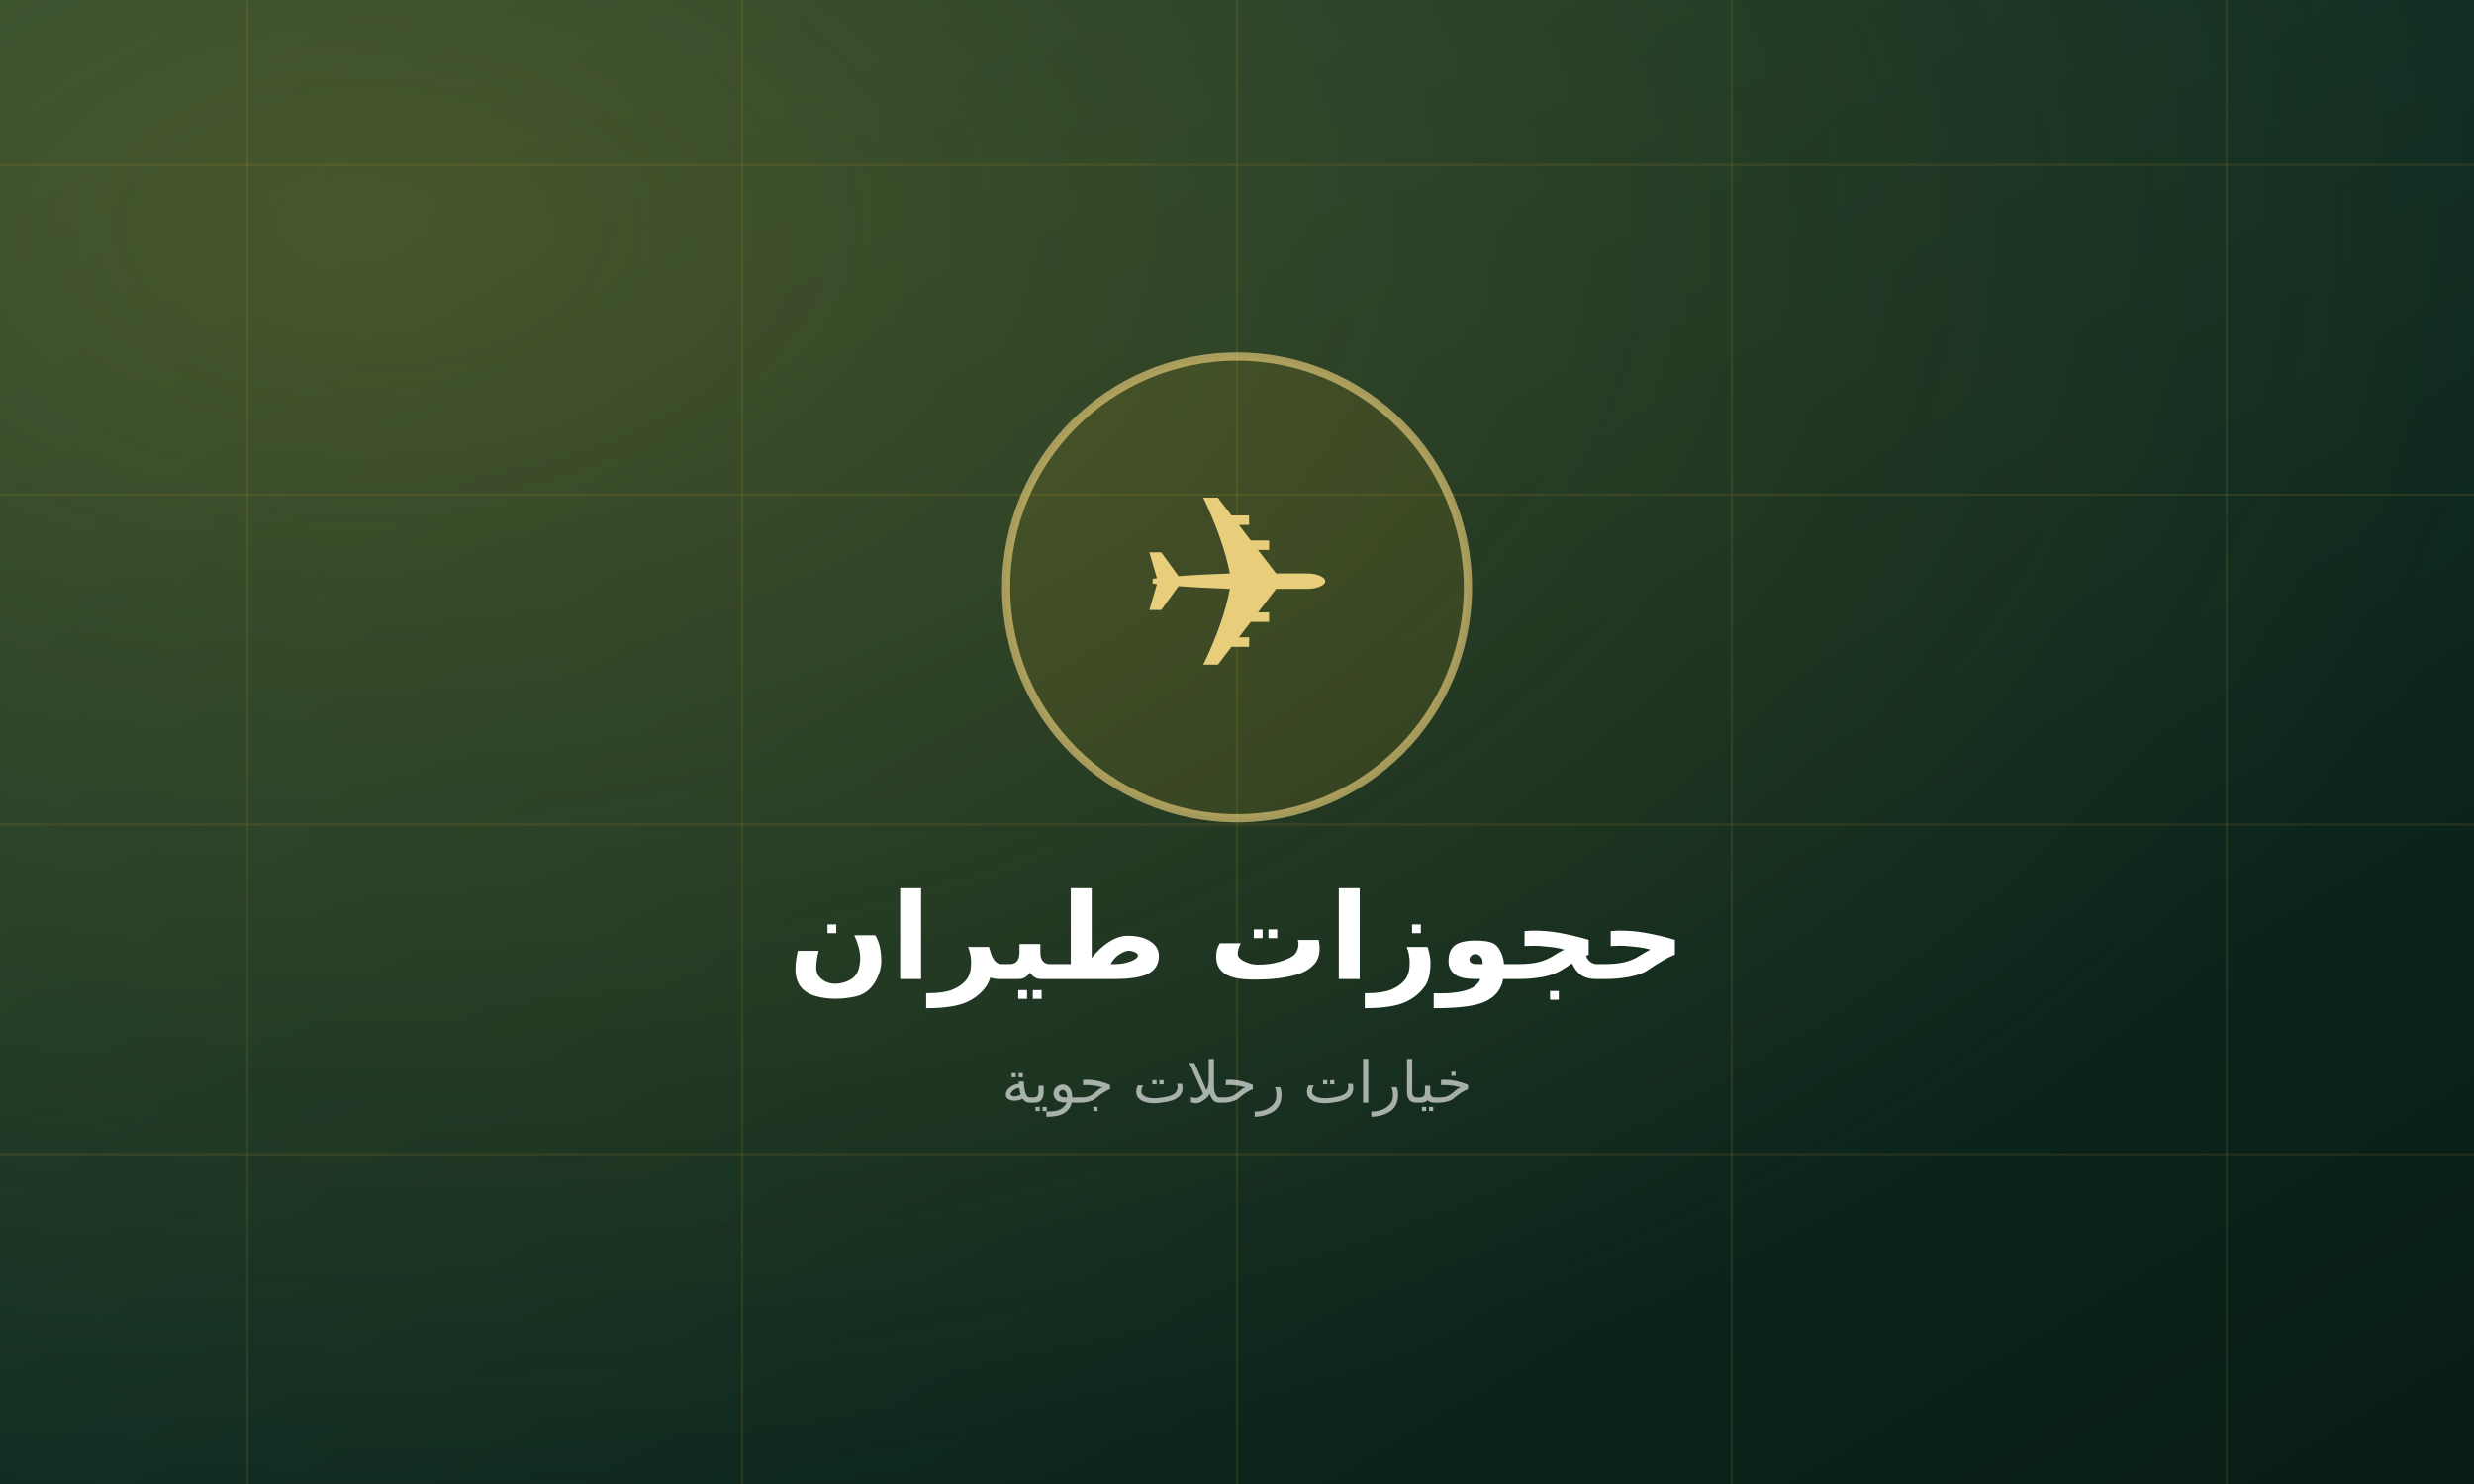
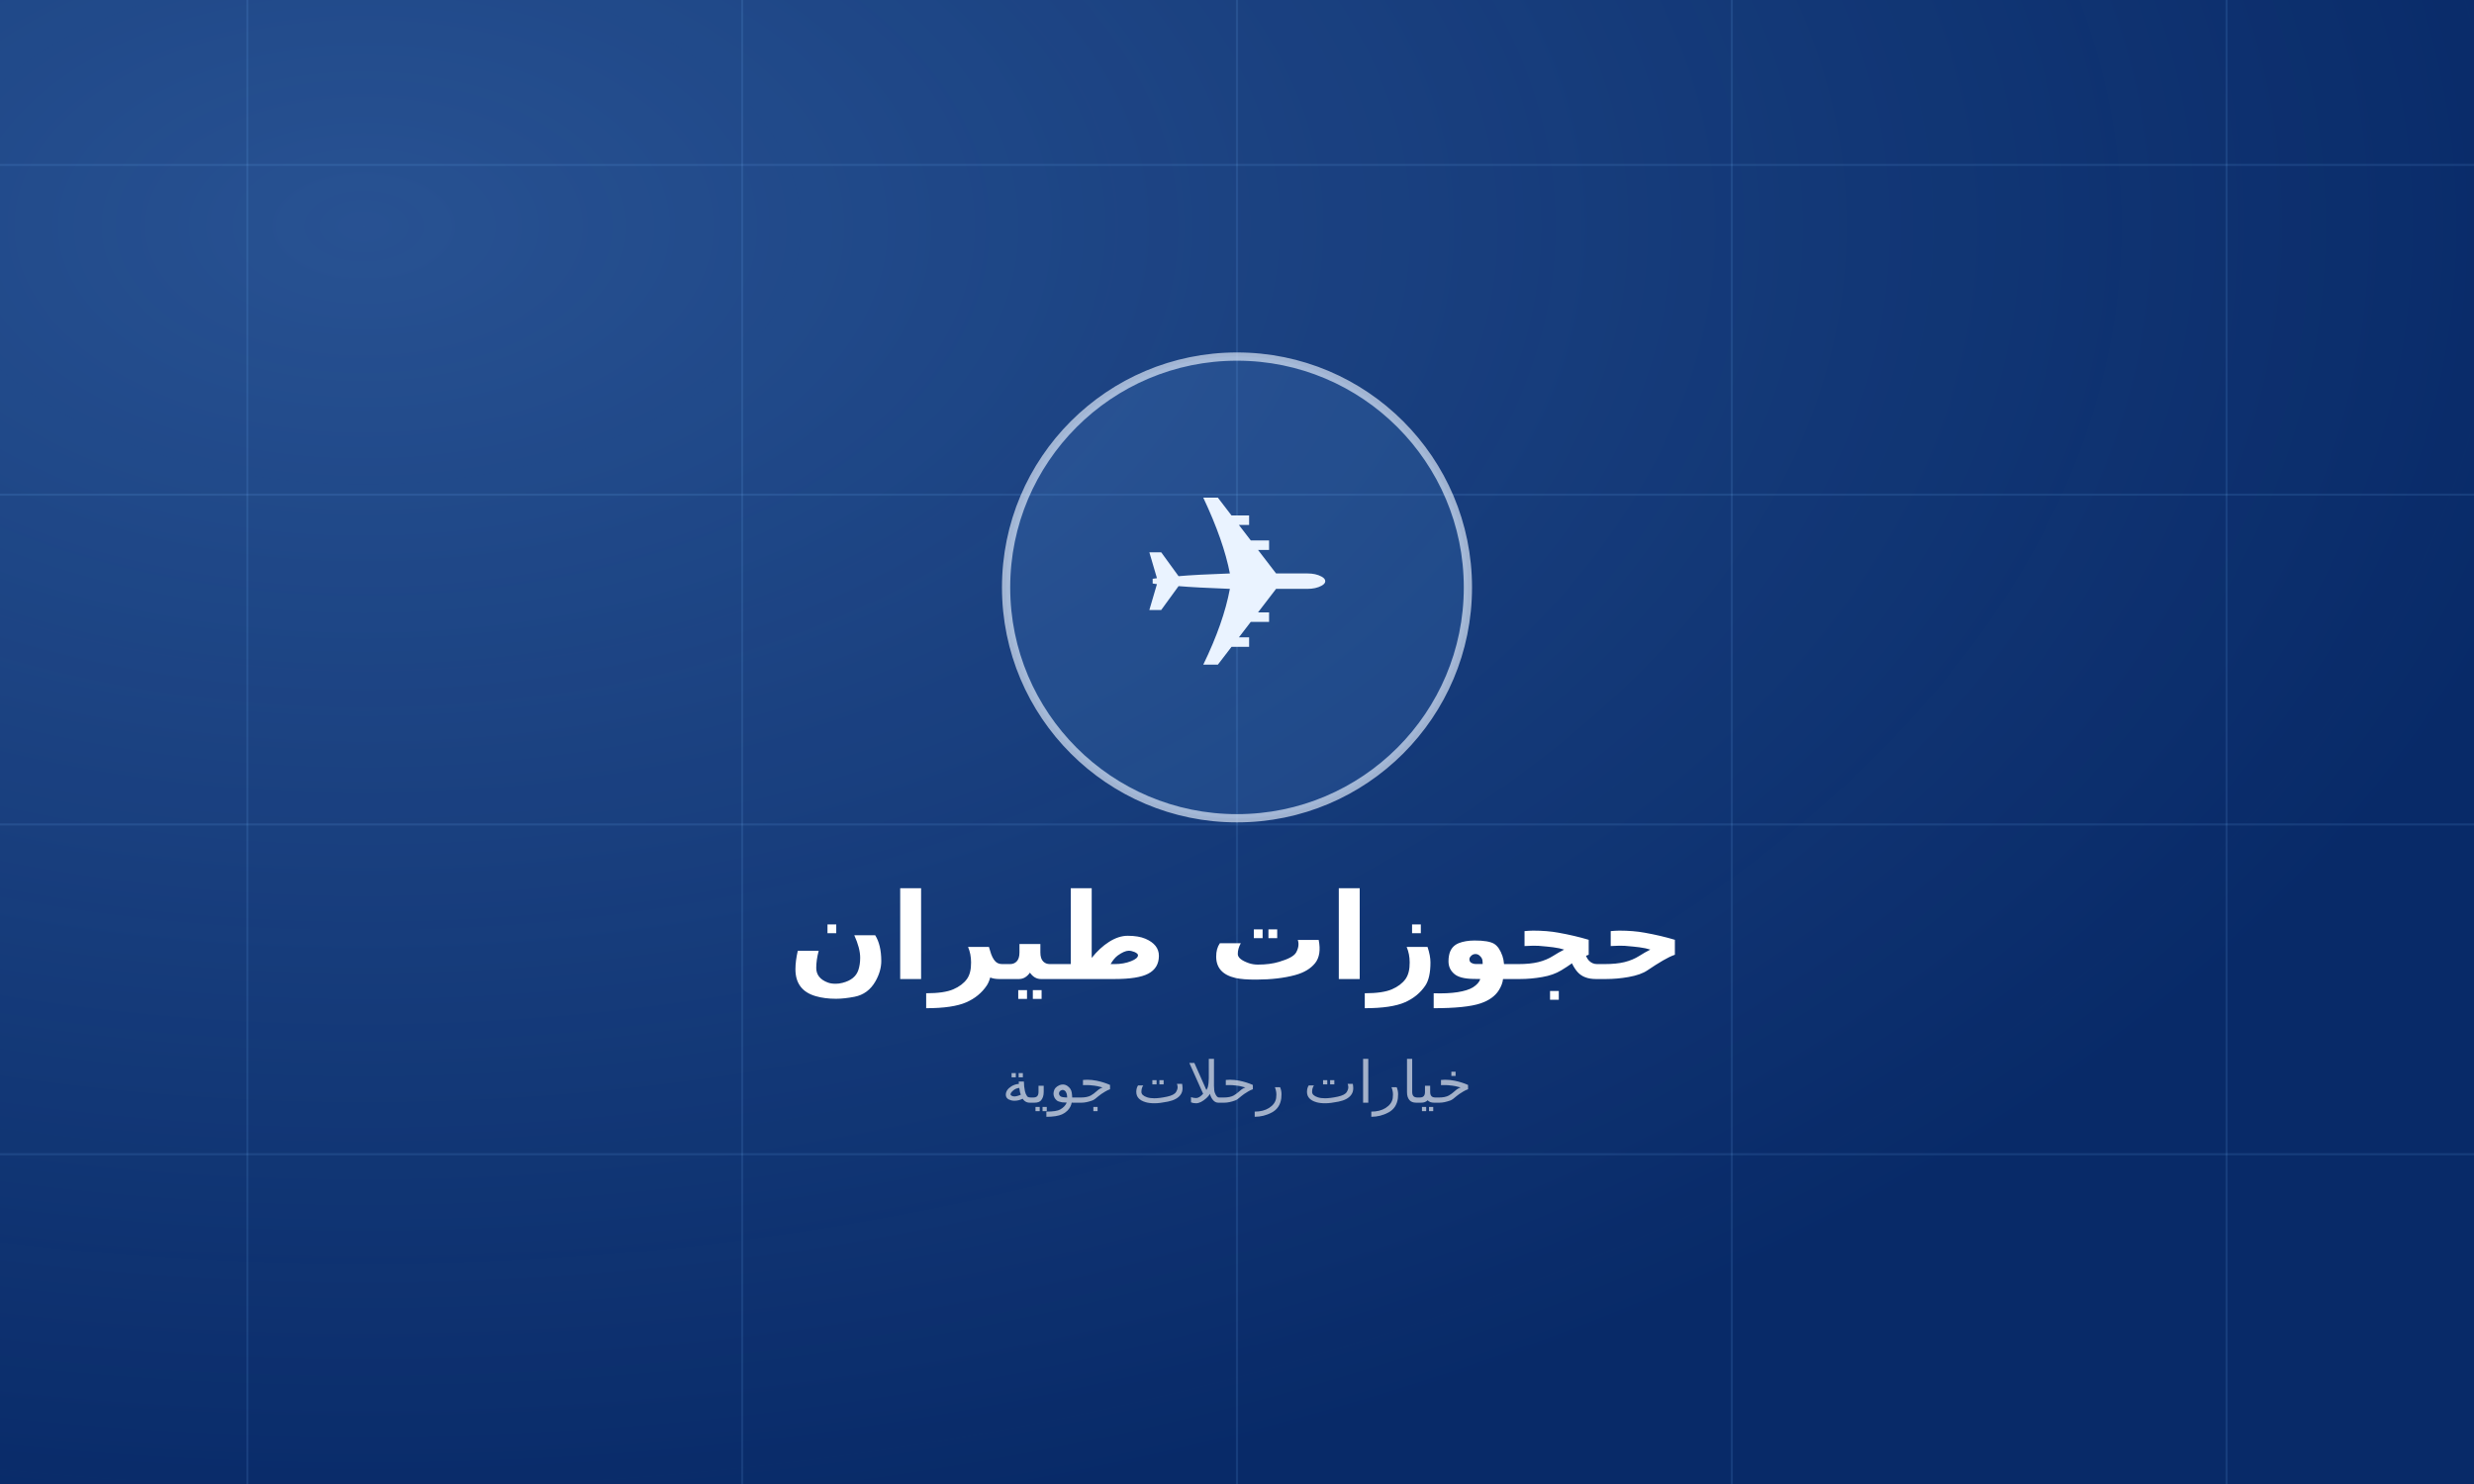
<svg xmlns="http://www.w3.org/2000/svg" viewBox="0 0 1200 720" role="img" aria-labelledby="t d">
  <defs>
    <linearGradient id="g" x1="0" y1="0" x2="1" y2="1">
-       <stop stop-color="#173d31" />
-       <stop offset="1" stop-color="#071c15" />
+       <stop stop-color="#082a68" />
+       <stop offset="1" stop-color="#082a68" />
    </linearGradient>
    <radialGradient id="r" cx=".15" cy=".15" r=".9">
-       <stop stop-color="#c9a227" stop-opacity=".28" />
-       <stop offset="1" stop-color="#c9a227" stop-opacity="0" />
+       <stop stop-color="#79b8ff" stop-opacity=".28" />
+       <stop offset="1" stop-color="#79b8ff" stop-opacity="0" />
    </radialGradient>
  </defs>
  <rect width="1200" height="720" fill="url(#g)" />
  <rect width="1200" height="720" fill="url(#r)" />
-   <g fill="none" stroke="#c9a227" stroke-opacity=".13">
+   <g fill="none" stroke="#79b8ff" stroke-opacity=".13">
    <path d="M0 80h1200M0 240h1200M0 400h1200M0 560h1200" />
    <path d="M120 0v720M360 0v720M600 0v720M840 0v720M1080 0v720" />
  </g>
-   <circle cx="600" cy="285" r="112" fill="#c9a227" fill-opacity=".12" stroke="#e8cd7a" stroke-opacity=".65" stroke-width="4" />
-   <text x="600" y="325" text-anchor="middle" fill="#e8cd7a" font-family="Arial,Tahoma,sans-serif" font-size="118">✈</text>
+   <circle cx="600" cy="285" r="112" fill="#79b8ff" fill-opacity=".12" stroke="#eaf3ff" stroke-opacity=".65" stroke-width="4" />
+   <text x="600" y="325" text-anchor="middle" fill="#eaf3ff" font-family="Arial,Tahoma,sans-serif" font-size="118">✈</text>
  <text x="600" y="475" text-anchor="middle" fill="#fff" font-family="Tahoma,Arial,sans-serif" font-size="58" font-weight="700">حجوزات طيران</text>
  <text x="600" y="535" text-anchor="middle" fill="#fff" fill-opacity=".62" font-family="Tahoma,Arial,sans-serif" font-size="28">خيارات رحلات جوية</text>
</svg>
